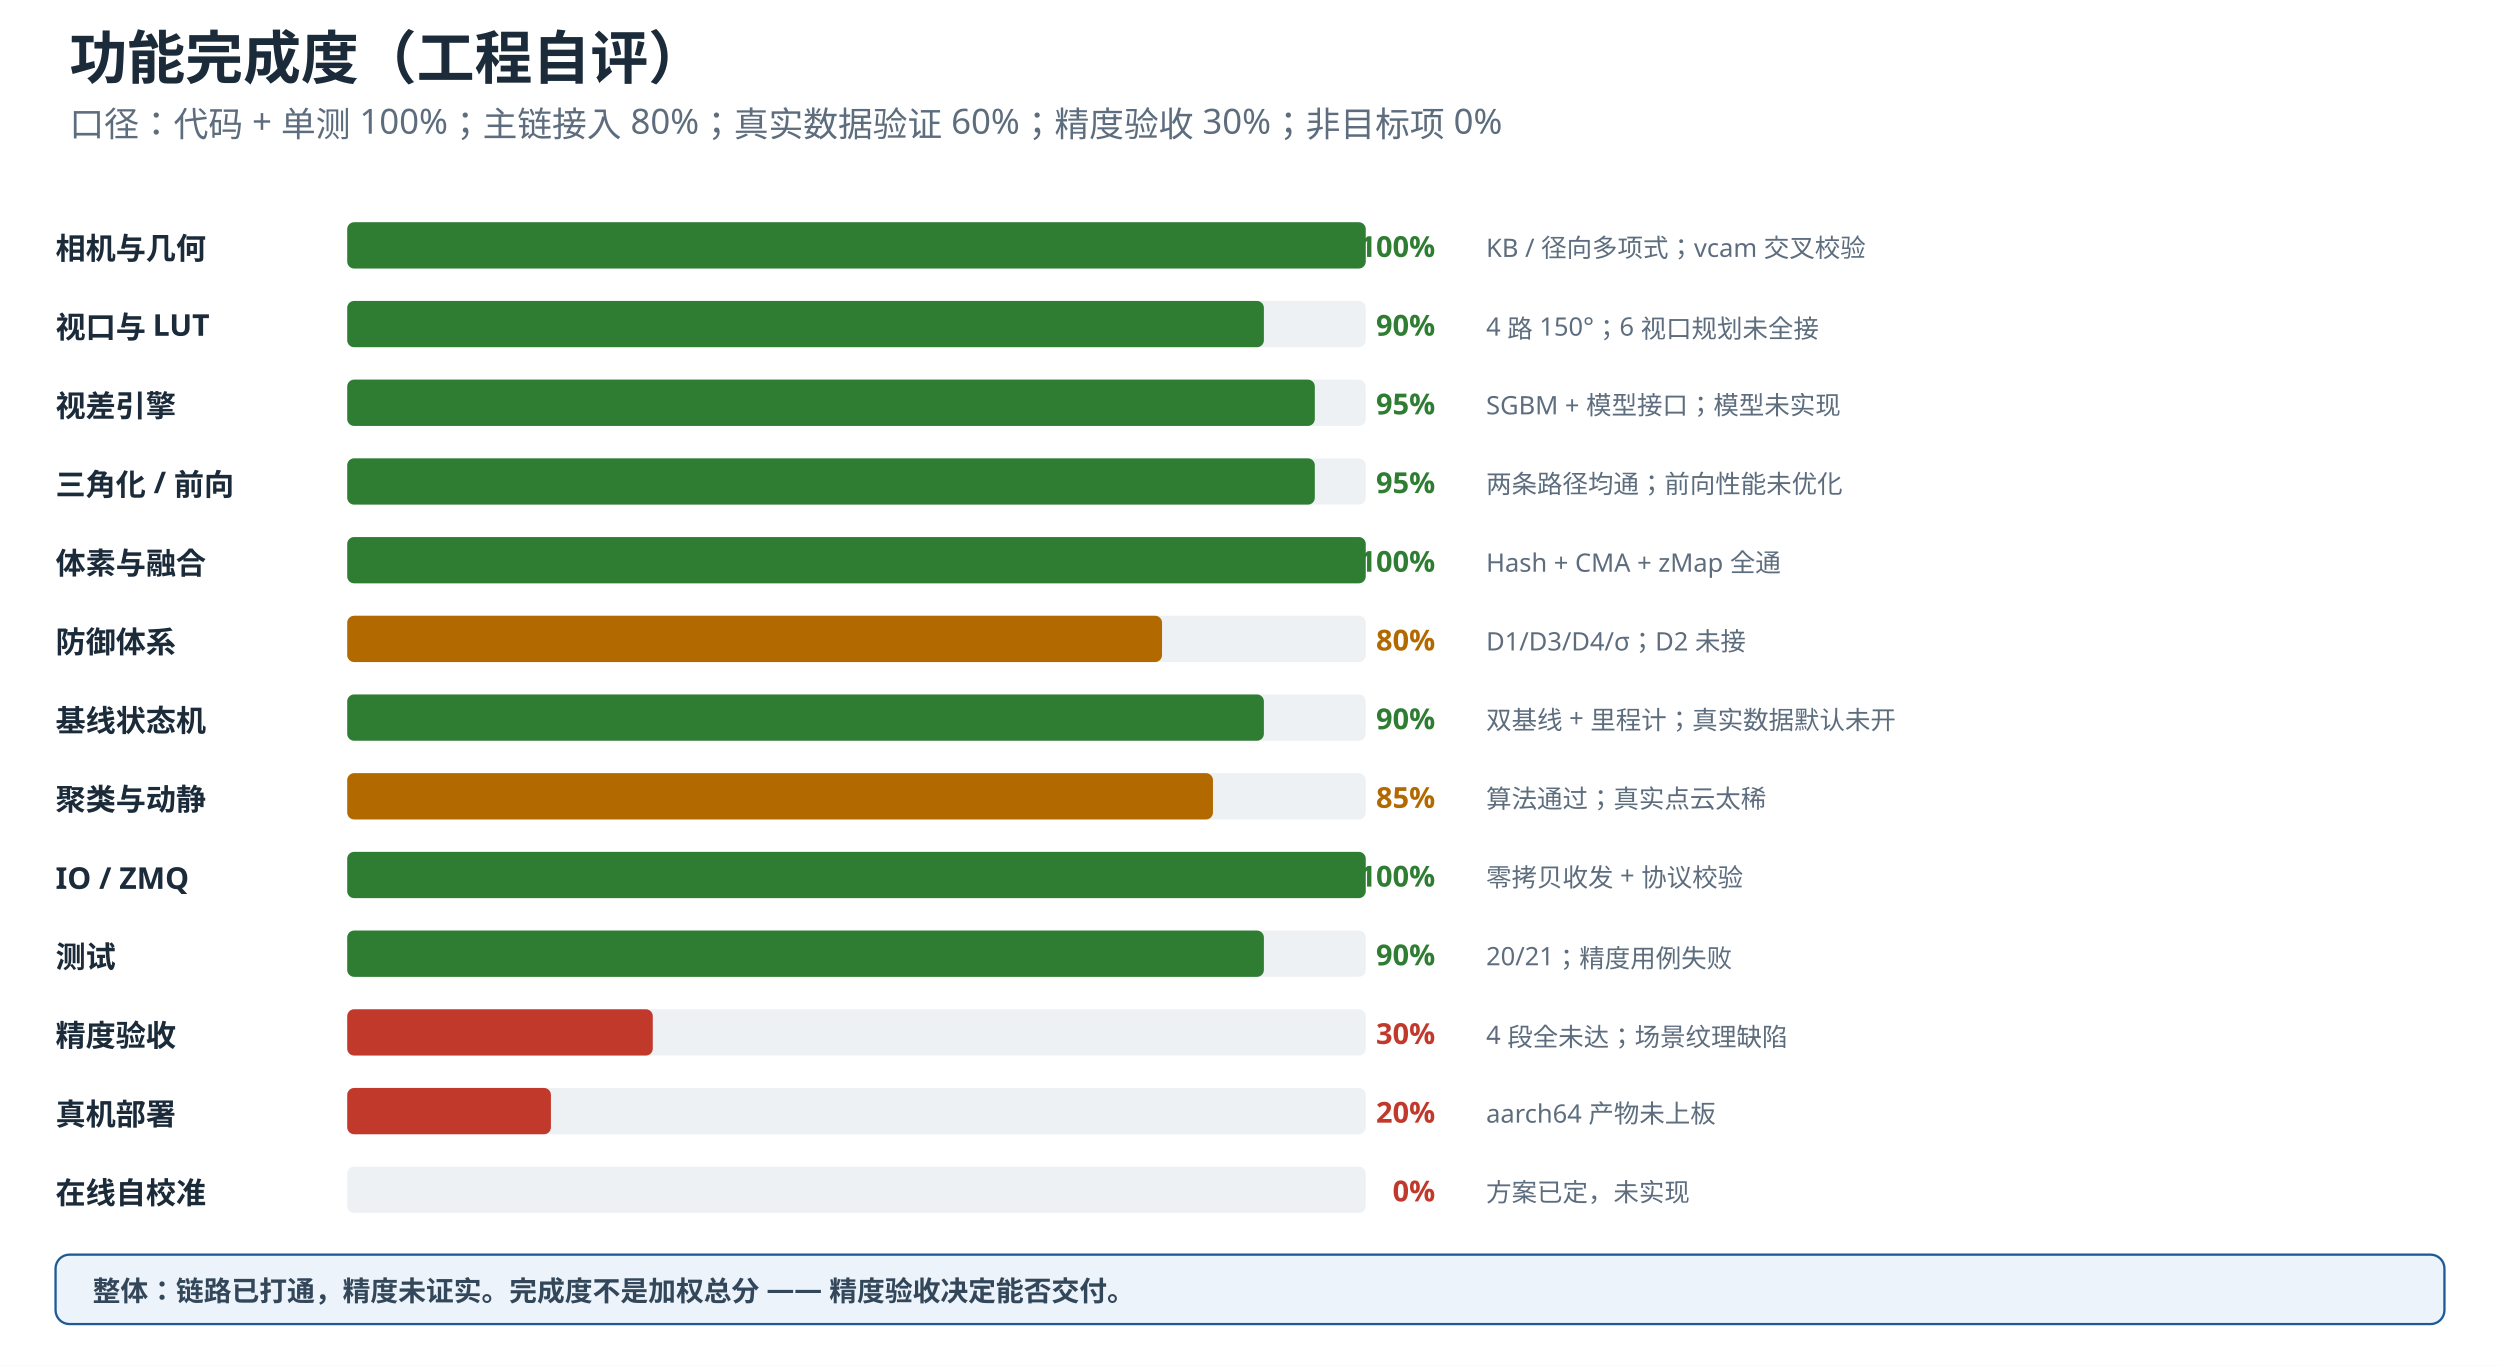
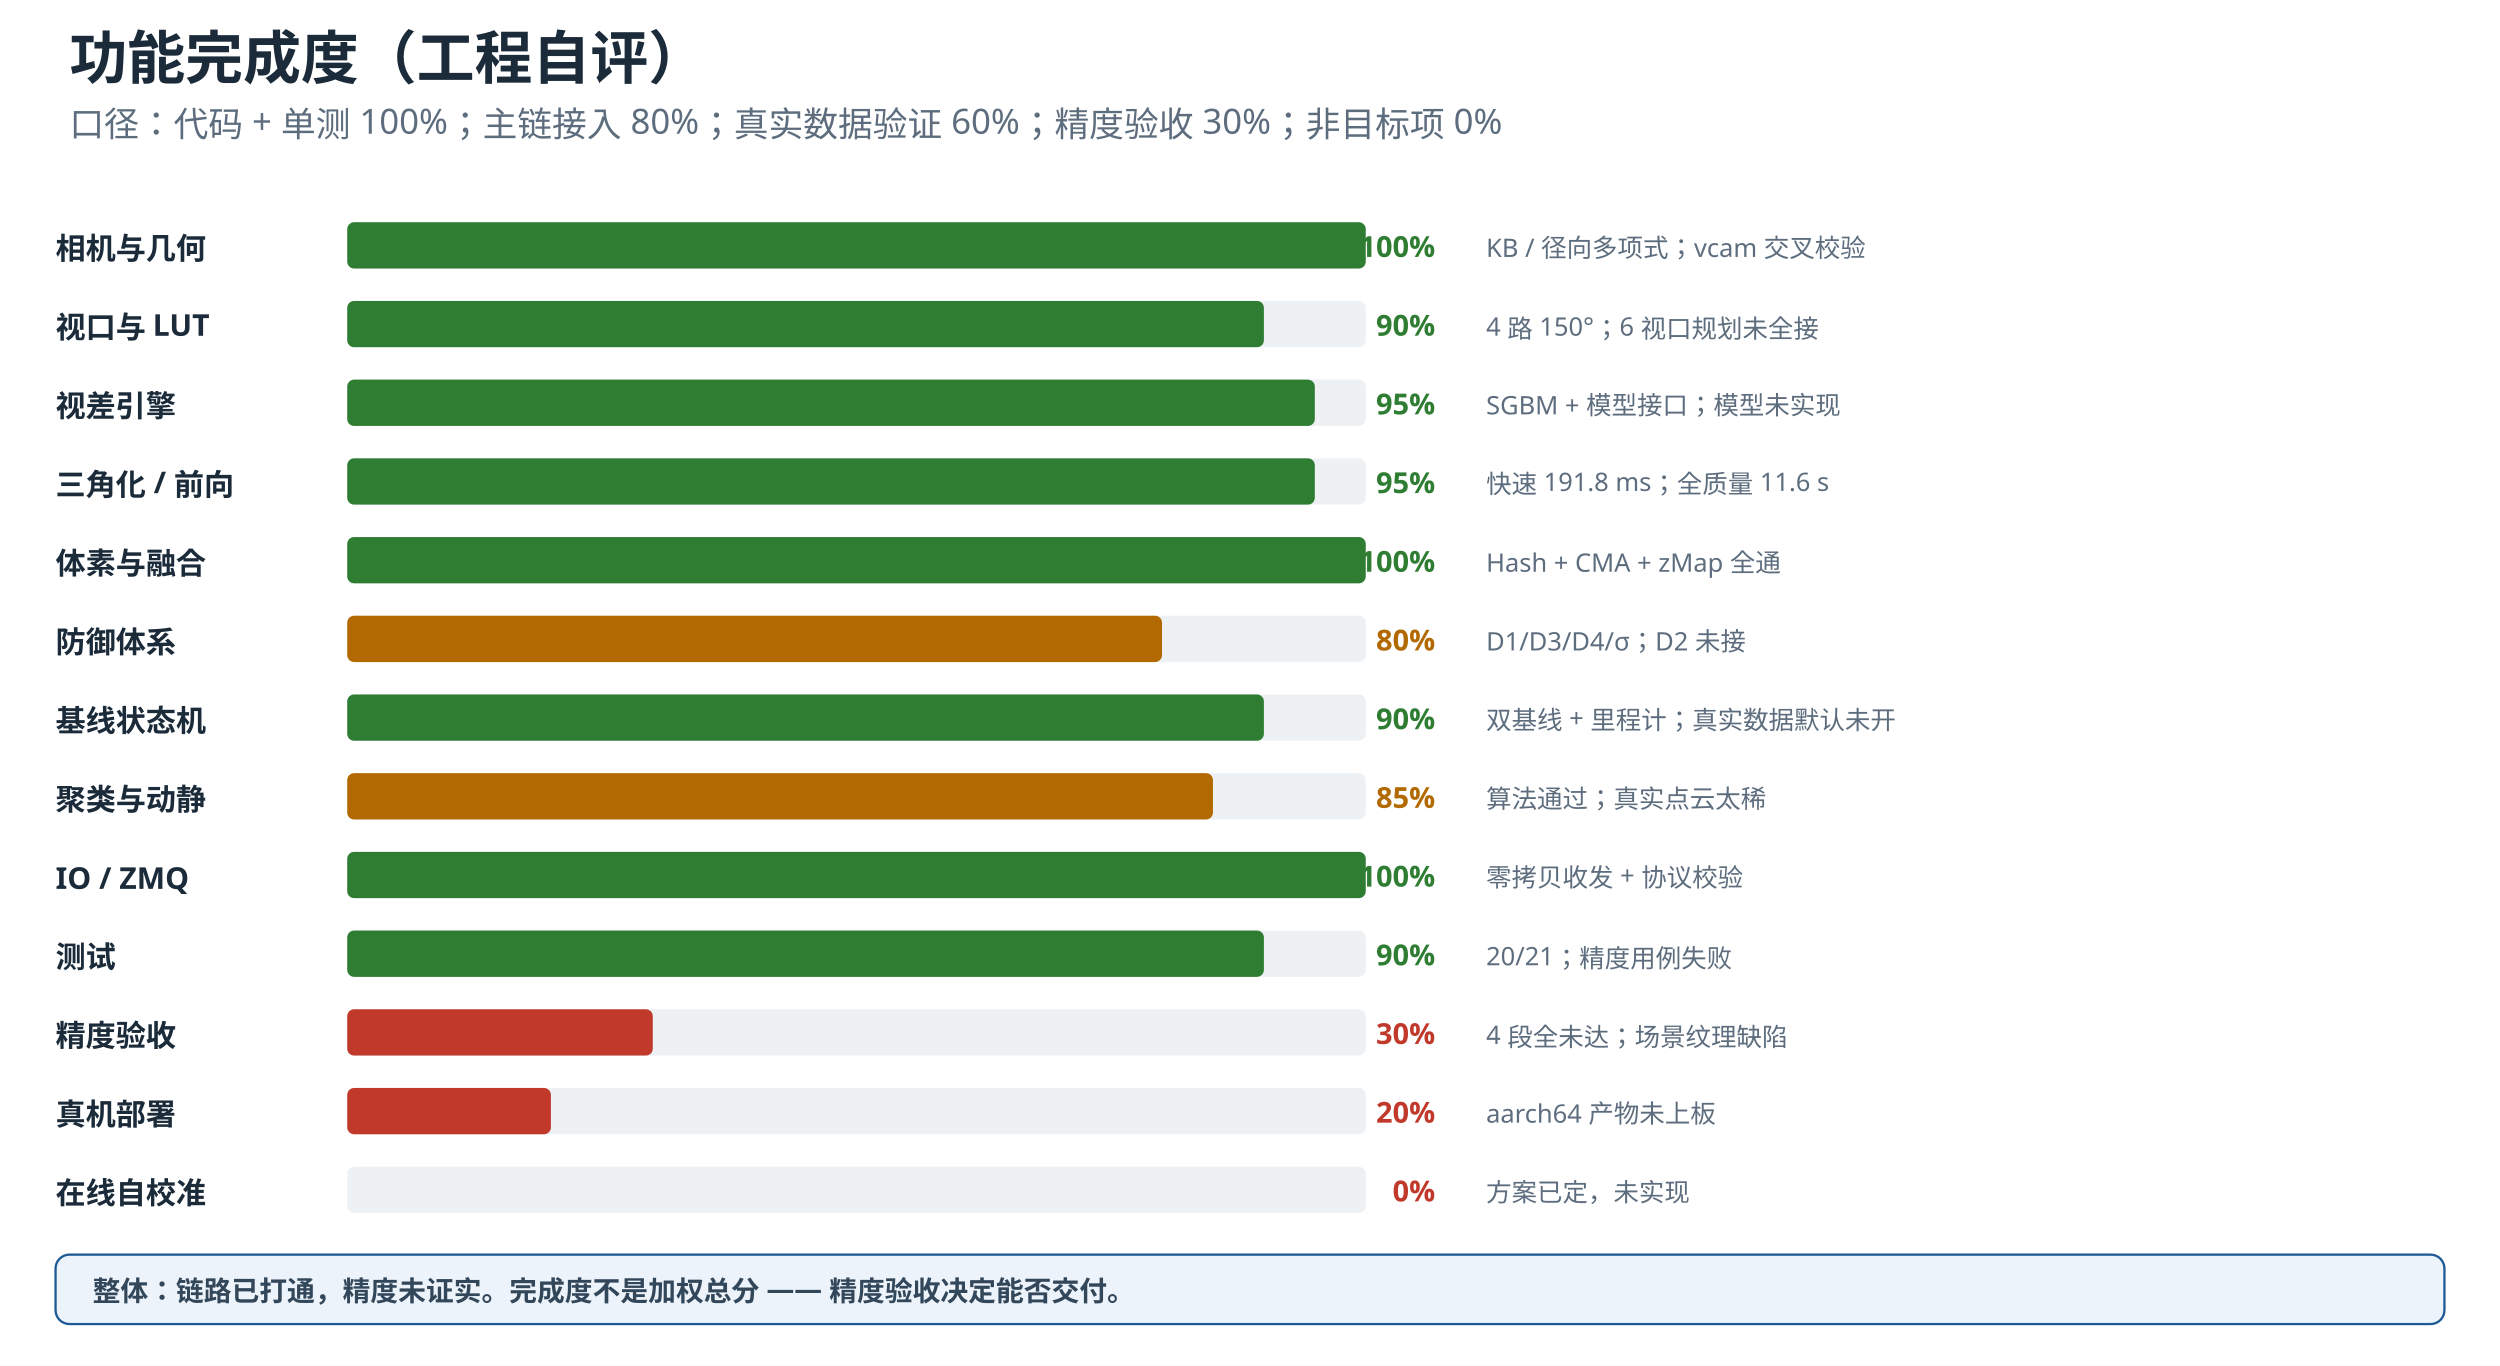
<svg xmlns="http://www.w3.org/2000/svg" viewBox="0 0 1080 590" width="1080" height="590">
  <rect width="1080" height="590" fill="#ffffff" />
  <style>text{font-family:"PingFang SC","Hiragino Sans GB","Heiti SC",sans-serif;}.mono{font-family:"SF Mono","Menlo",monospace;}</style>
  <defs>
    <marker id="ar" viewBox="0 0 10 10" refX="9" refY="5" markerWidth="7" markerHeight="7" orient="auto-start-reverse">
      <path d="M0 0 L10 5 L0 10 z" fill="#456" />
    </marker>
    <marker id="arb" viewBox="0 0 10 10" refX="9" refY="5" markerWidth="7" markerHeight="7" orient="auto-start-reverse">
      <path d="M0 0 L10 5 L0 10 z" fill="#1e5a96" />
    </marker>
    <marker id="arg" viewBox="0 0 10 10" refX="9" refY="5" markerWidth="7" markerHeight="7" orient="auto-start-reverse">
      <path d="M0 0 L10 5 L0 10 z" fill="#2e7d32" />
    </marker>
    <marker id="arr" viewBox="0 0 10 10" refX="9" refY="5" markerWidth="7" markerHeight="7" orient="auto-start-reverse">
      <path d="M0 0 L10 5 L0 10 z" fill="#c0392b" />
    </marker>
  </defs>
  <text x="30.0" y="34.0" font-size="25" fill="#1b2b3a" text-anchor="start" font-weight="600">功能完成度（工程自评）</text>
  <text x="30.0" y="59.0" font-size="15" fill="#5d6d7e" text-anchor="start">口径：代码 + 单测 100%；主链接入 80%；真实数据验证 60%；精度验收 30%；非目标项 0%</text>
  <text x="24.0" y="112.0" font-size="13" fill="#1b2b3a" text-anchor="start" font-weight="600">相机与几何</text>
  <rect x="150.0" y="96.0" width="440.0" height="20.0" rx="3" fill="#eef1f4" />
  <rect x="150.0" y="96.0" width="440.0" height="20.0" rx="3" fill="#2e7d32" />
  <text x="620.0" y="111.0" font-size="12.5" fill="#2e7d32" text-anchor="end" font-weight="600">100%</text>
  <text x="642.0" y="111.0" font-size="11" fill="#5d6d7e" text-anchor="start">KB / 径向多项式；vcam 交叉校验</text>
  <text x="24.0" y="146.0" font-size="13" fill="#1b2b3a" text-anchor="start" font-weight="600">视口与 LUT</text>
  <rect x="150.0" y="130.0" width="440.0" height="20.0" rx="3" fill="#eef1f4" />
  <rect x="150.0" y="130.0" width="396.0" height="20.0" rx="3" fill="#2e7d32" />
  <text x="620.0" y="145.0" font-size="12.5" fill="#2e7d32" text-anchor="end" font-weight="600">90%</text>
  <text x="642.0" y="145.0" font-size="11" fill="#5d6d7e" text-anchor="start">4 路 150°；6 视口规划未全接</text>
  <text x="24.0" y="180.0" font-size="13" fill="#1b2b3a" text-anchor="start" font-weight="600">视差引擎</text>
  <rect x="150.0" y="164.0" width="440.0" height="20.0" rx="3" fill="#eef1f4" />
  <rect x="150.0" y="164.0" width="418.0" height="20.0" rx="3" fill="#2e7d32" />
  <text x="620.0" y="179.0" font-size="12.5" fill="#2e7d32" text-anchor="end" font-weight="600">95%</text>
  <text x="642.0" y="179.0" font-size="11" fill="#5d6d7e" text-anchor="start">SGBM + 模型接口；模型未实现</text>
  <text x="24.0" y="214.0" font-size="13" fill="#1b2b3a" text-anchor="start" font-weight="600">三角化 / 前向</text>
  <rect x="150.0" y="198.0" width="440.0" height="20.0" rx="3" fill="#eef1f4" />
  <rect x="150.0" y="198.0" width="418.0" height="20.0" rx="3" fill="#2e7d32" />
  <text x="620.0" y="213.0" font-size="12.5" fill="#2e7d32" text-anchor="end" font-weight="600">95%</text>
-   <text x="642.0" y="213.0" font-size="11" fill="#5d6d7e" text-anchor="start">两条路径均通；前向性能未优化</text>
+   <text x="642.0" y="213.0" font-size="11" fill="#5d6d7e" text-anchor="start">快速 191.8 ms；全质量 11.6 s</text>
  <text x="24.0" y="248.0" font-size="13" fill="#1b2b3a" text-anchor="start" font-weight="600">体素与融合</text>
  <rect x="150.0" y="232.0" width="440.0" height="20.0" rx="3" fill="#eef1f4" />
  <rect x="150.0" y="232.0" width="440.0" height="20.0" rx="3" fill="#2e7d32" />
  <text x="620.0" y="247.0" font-size="12.5" fill="#2e7d32" text-anchor="end" font-weight="600">100%</text>
  <text x="642.0" y="247.0" font-size="11" fill="#5d6d7e" text-anchor="start">Hash + CMA + zMap 全通</text>
  <text x="24.0" y="282.0" font-size="13" fill="#1b2b3a" text-anchor="start" font-weight="600">防御体系</text>
  <rect x="150.0" y="266.0" width="440.0" height="20.0" rx="3" fill="#eef1f4" />
  <rect x="150.0" y="266.0" width="352.0" height="20.0" rx="3" fill="#b26a00" />
  <text x="620.0" y="281.0" font-size="12.5" fill="#b26a00" text-anchor="end" font-weight="600">80%</text>
  <text x="642.0" y="281.0" font-size="11" fill="#5d6d7e" text-anchor="start">D1/D3/D4/σ；D2 未接</text>
  <text x="24.0" y="316.0" font-size="13" fill="#1b2b3a" text-anchor="start" font-weight="600">基线状态机</text>
  <rect x="150.0" y="300.0" width="440.0" height="20.0" rx="3" fill="#eef1f4" />
  <rect x="150.0" y="300.0" width="396.0" height="20.0" rx="3" fill="#2e7d32" />
  <text x="620.0" y="315.0" font-size="12.5" fill="#2e7d32" text-anchor="end" font-weight="600">90%</text>
  <text x="642.0" y="315.0" font-size="11" fill="#5d6d7e" text-anchor="start">双基线 + 里程计；真实数据默认未开</text>
  <text x="24.0" y="350.0" font-size="13" fill="#1b2b3a" text-anchor="start" font-weight="600">聚类与动静</text>
  <rect x="150.0" y="334.0" width="440.0" height="20.0" rx="3" fill="#eef1f4" />
  <rect x="150.0" y="334.0" width="374.0" height="20.0" rx="3" fill="#b26a00" />
  <text x="620.0" y="349.0" font-size="12.5" fill="#b26a00" text-anchor="end" font-weight="600">85%</text>
  <text x="642.0" y="349.0" font-size="11" fill="#5d6d7e" text-anchor="start">算法通过；真实点云太稀</text>
  <text x="24.0" y="384.0" font-size="13" fill="#1b2b3a" text-anchor="start" font-weight="600">IO / ZMQ</text>
  <rect x="150.0" y="368.0" width="440.0" height="20.0" rx="3" fill="#eef1f4" />
  <rect x="150.0" y="368.0" width="440.0" height="20.0" rx="3" fill="#2e7d32" />
  <text x="620.0" y="383.0" font-size="12.5" fill="#2e7d32" text-anchor="end" font-weight="600">100%</text>
  <text x="642.0" y="383.0" font-size="11" fill="#5d6d7e" text-anchor="start">零拷贝收发 + 协议校验</text>
  <text x="24.0" y="418.0" font-size="13" fill="#1b2b3a" text-anchor="start" font-weight="600">测试</text>
  <rect x="150.0" y="402.0" width="440.0" height="20.0" rx="3" fill="#eef1f4" />
  <rect x="150.0" y="402.0" width="396.0" height="20.0" rx="3" fill="#2e7d32" />
  <text x="620.0" y="417.0" font-size="12.5" fill="#2e7d32" text-anchor="end" font-weight="600">90%</text>
  <text x="642.0" y="417.0" font-size="11" fill="#5d6d7e" text-anchor="start">20/21；精度用例失败</text>
  <text x="24.0" y="452.0" font-size="13" fill="#1b2b3a" text-anchor="start" font-weight="600">精度验收</text>
  <rect x="150.0" y="436.0" width="440.0" height="20.0" rx="3" fill="#eef1f4" />
  <rect x="150.0" y="436.0" width="132.0" height="20.0" rx="3" fill="#c0392b" />
  <text x="620.0" y="451.0" font-size="12.5" fill="#c0392b" text-anchor="end" font-weight="600">30%</text>
  <text x="642.0" y="451.0" font-size="11" fill="#5d6d7e" text-anchor="start">4 段全未达；场景纹理缺陷</text>
  <text x="24.0" y="486.0" font-size="13" fill="#1b2b3a" text-anchor="start" font-weight="600">真机部署</text>
  <rect x="150.0" y="470.0" width="440.0" height="20.0" rx="3" fill="#eef1f4" />
  <rect x="150.0" y="470.0" width="88.0" height="20.0" rx="3" fill="#c0392b" />
  <text x="620.0" y="485.0" font-size="12.5" fill="#c0392b" text-anchor="end" font-weight="600">20%</text>
  <text x="642.0" y="485.0" font-size="11" fill="#5d6d7e" text-anchor="start">aarch64 产物未上板</text>
  <text x="24.0" y="520.0" font-size="13" fill="#1b2b3a" text-anchor="start" font-weight="600">在线自校准</text>
  <rect x="150.0" y="504.0" width="440.0" height="20.0" rx="3" fill="#eef1f4" />
  <text x="620.0" y="519.0" font-size="12.5" fill="#c0392b" text-anchor="end" font-weight="600">0%</text>
  <text x="642.0" y="519.0" font-size="11" fill="#5d6d7e" text-anchor="start">方案已定，未实现</text>
  <rect x="24.0" y="542.0" width="1032.0" height="30.0" rx="6" fill="#edf3fa" stroke="#1e5a96" stroke-width="1" />
  <text x="40.0" y="562.0" font-size="12" fill="#33475b" text-anchor="start" font-weight="600">整体：链路已打通，精度未证实。完成度不是加权总分 —— 精度验收决定能否交付。</text>
</svg>
